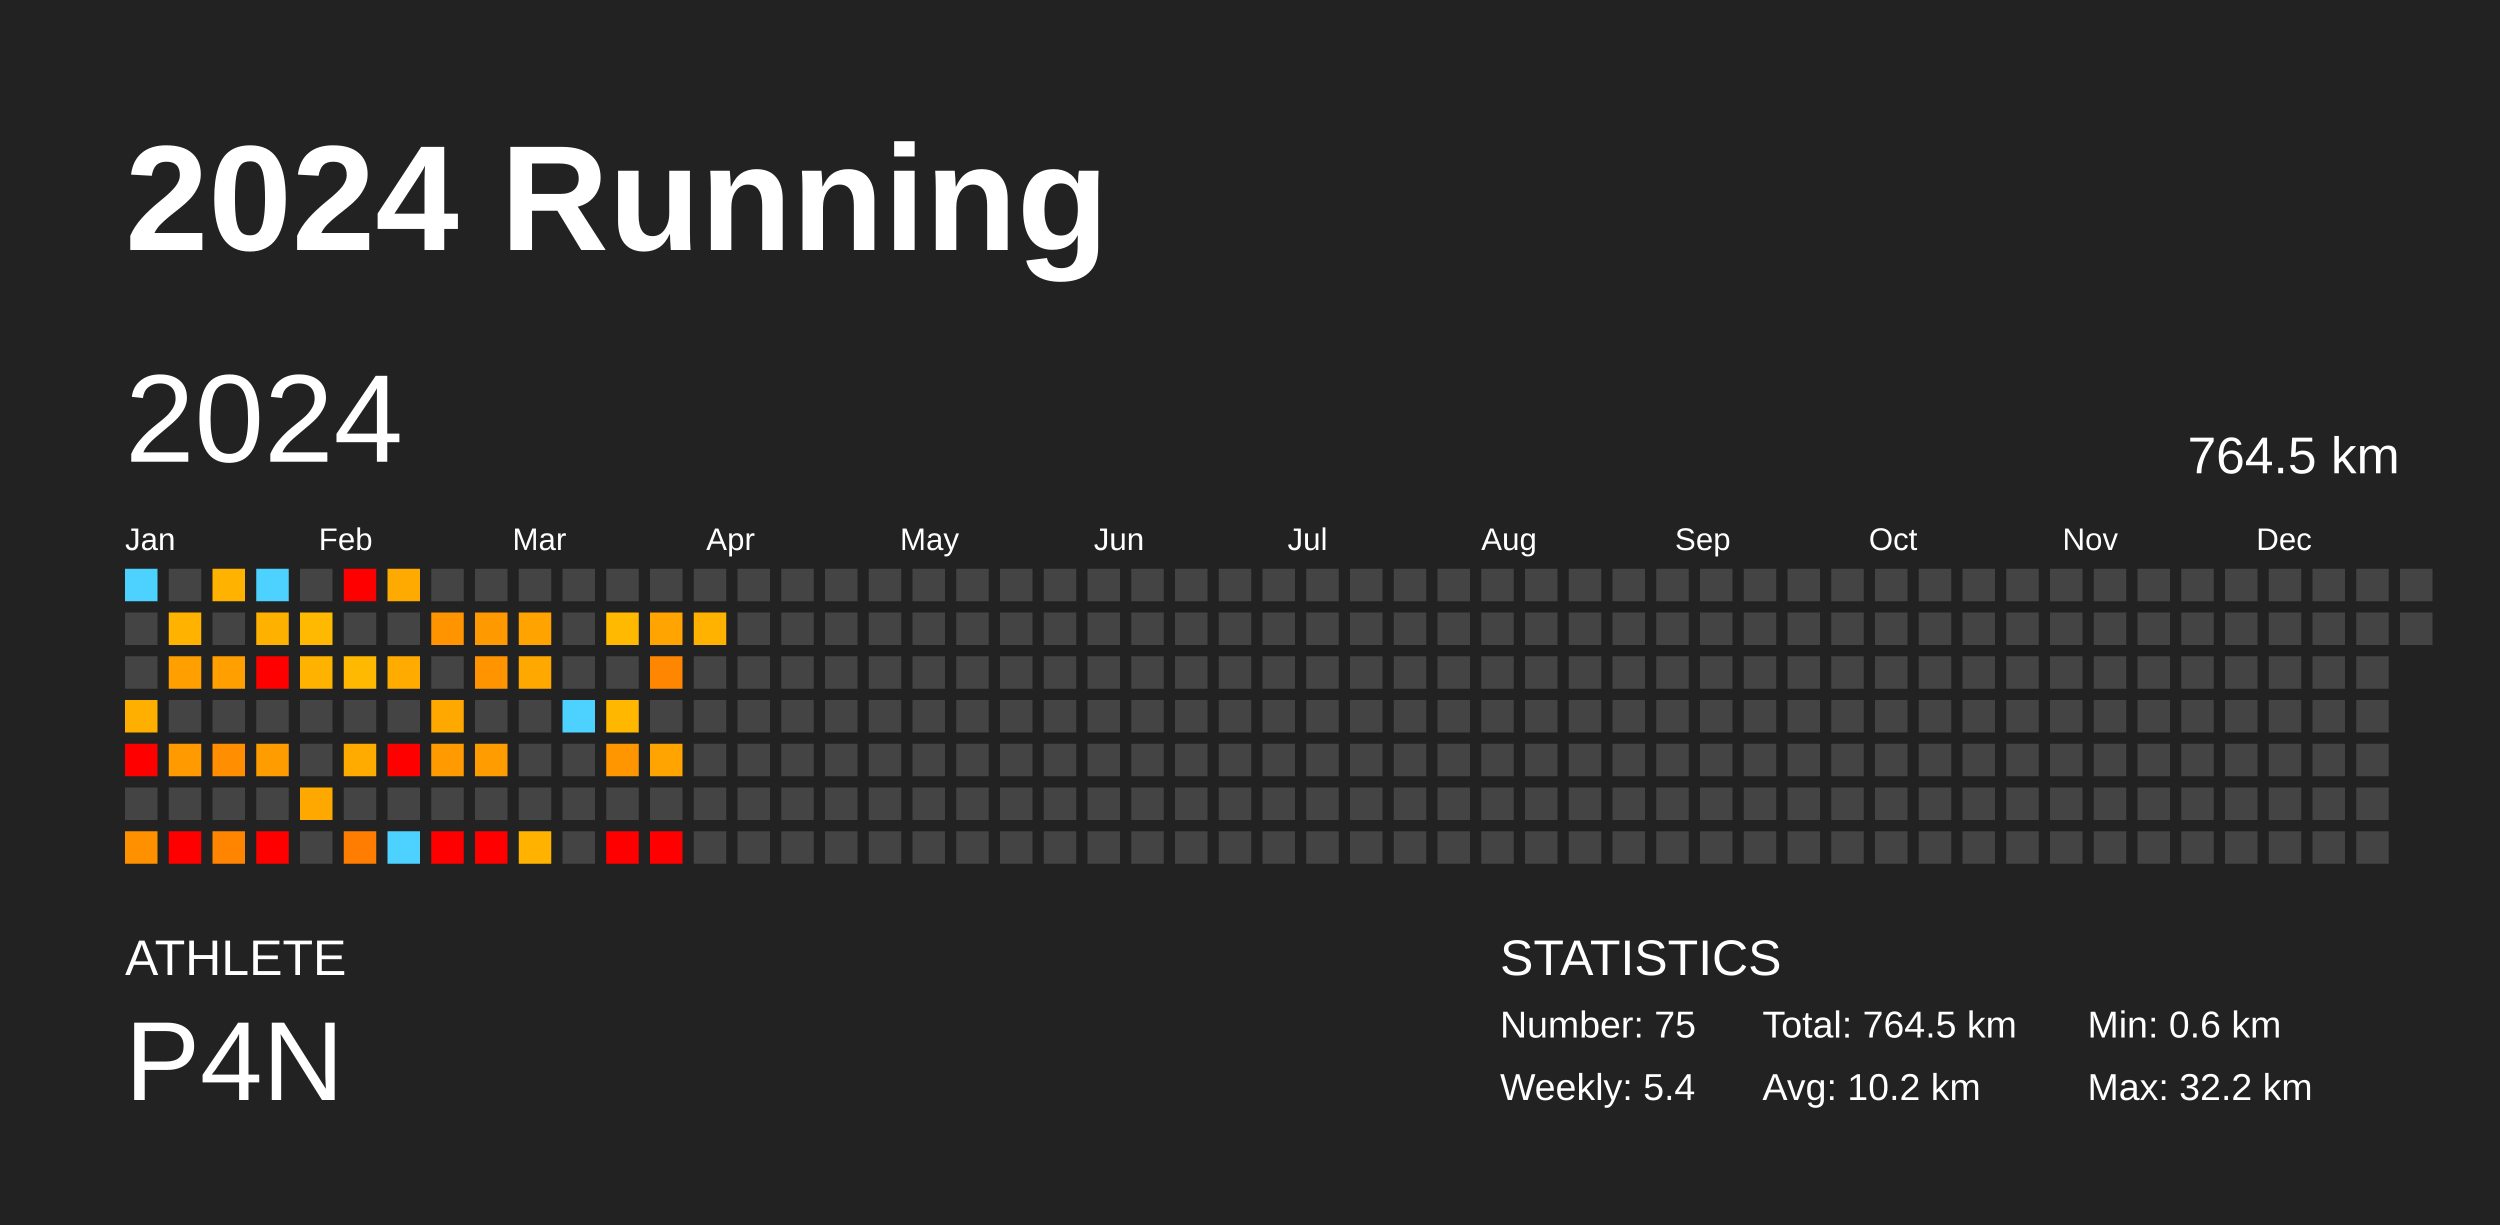
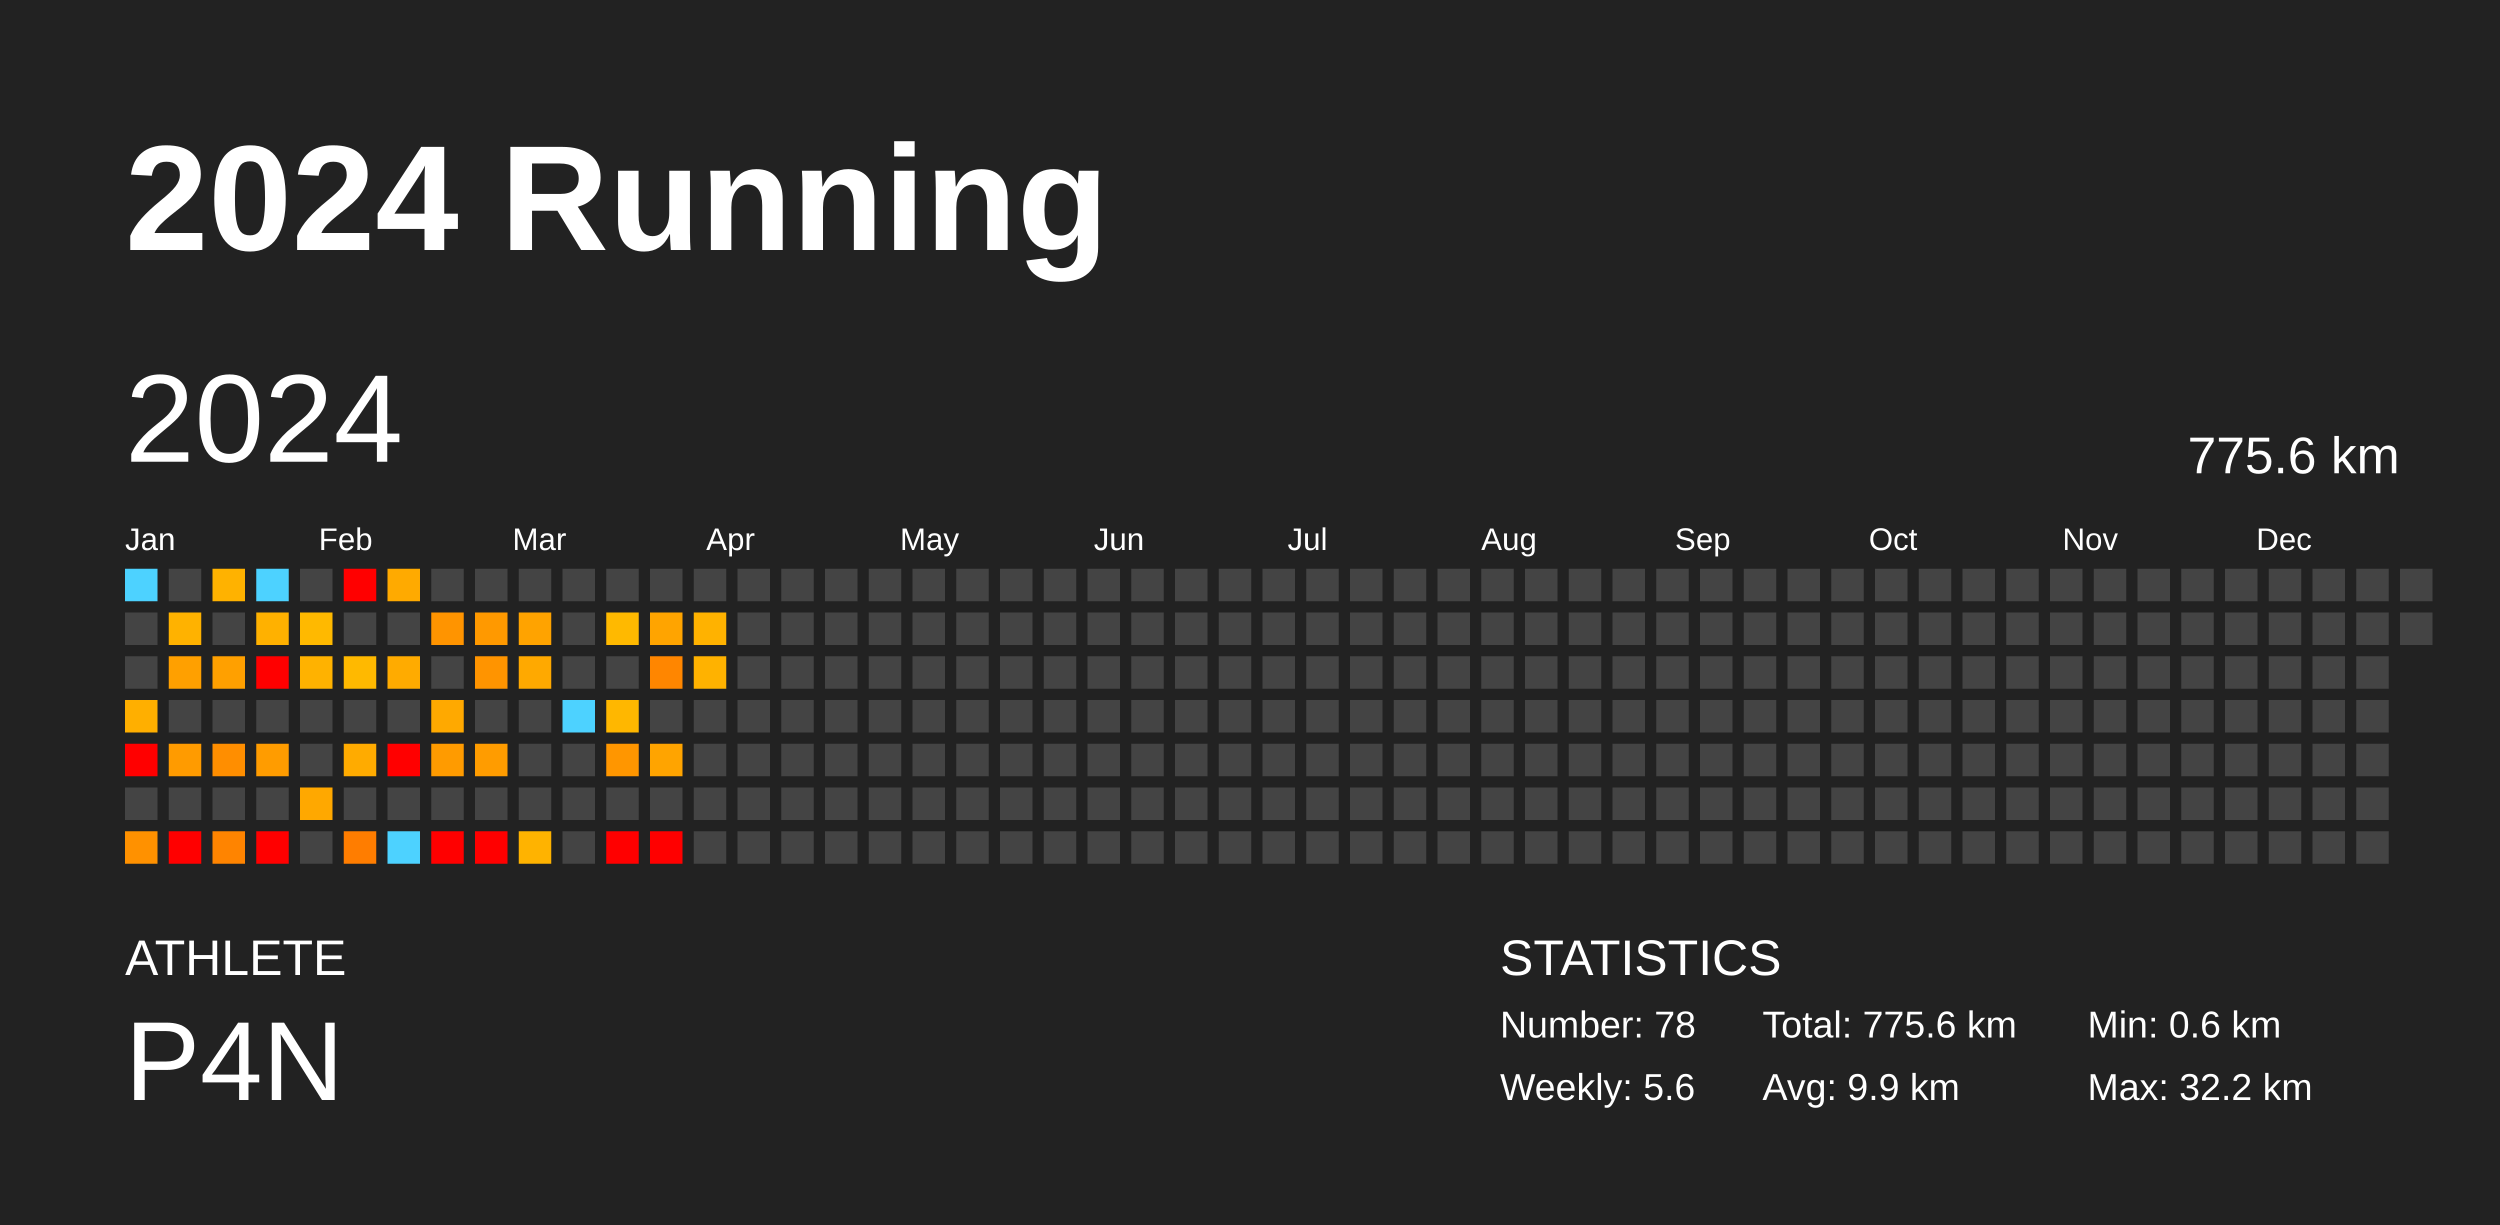
<svg xmlns="http://www.w3.org/2000/svg" baseProfile="full" height="98mm" version="1.1" viewBox="0,0,200,98" width="200mm">
  <defs />
  <rect fill="#222222" height="98" width="200" x="0" y="0" />
  <text fill="#FFFFFF" style="font-size:12px; font-family:Arial; font-weight:bold;" x="10" y="20">2024 Running</text>
  <text fill="#FFFFFF" style="font-size:4px; font-family:Arial" x="10" y="78">ATHLETE</text>
  <text fill="#FFFFFF" style="font-size:9px; font-family:Arial" x="10" y="88">P4N</text>
  <text fill="#FFFFFF" style="font-size:4px; font-family:Arial" x="120" y="78">STATISTICS</text>
-   <text fill="#FFFFFF" style="font-size:3px; font-family:Arial" x="120" y="83">Number: 75</text>
-   <text fill="#FFFFFF" style="font-size:3px; font-family:Arial" x="120" y="88">Weekly: 5.4</text>
-   <text fill="#FFFFFF" style="font-size:3px; font-family:Arial" x="141" y="83">Total: 764.5 km</text>
-   <text fill="#FFFFFF" style="font-size:3px; font-family:Arial" x="141" y="88">Avg: 10.2 km</text>
+   <text fill="#FFFFFF" style="font-size:3px; font-family:Arial" x="120" y="83">Number: 78</text>
+   <text fill="#FFFFFF" style="font-size:3px; font-family:Arial" x="120" y="88">Weekly: 5.6</text>
+   <text fill="#FFFFFF" style="font-size:3px; font-family:Arial" x="141" y="83">Total: 775.6 km</text>
+   <text fill="#FFFFFF" style="font-size:3px; font-family:Arial" x="141" y="88">Avg: 9.9 km</text>
  <text fill="#FFFFFF" style="font-size:3px; font-family:Arial" x="167" y="83">Min: 0.6 km</text>
  <text fill="#FFFFFF" style="font-size:3px; font-family:Arial" x="167" y="88">Max: 32.2 km</text>
  <text dominant-baseline="hanging" fill="#FFFFFF" style="font-size:10.0px; font-family:Arial;" x="10" y="30">2024</text>
-   <text dominant-baseline="hanging" fill="#FFFFFF" style="font-size:4.125px; font-family:Arial;" x="175" y="35">764.5 km</text>
+   <text dominant-baseline="hanging" fill="#FFFFFF" style="font-size:4.125px; font-family:Arial;" x="175" y="35">775.6 km</text>
  <text fill="#FFFFFF" style="font-size:2.5px; font-family:Arial" x="10.0" y="44">Jan</text>
  <text fill="#FFFFFF" style="font-size:2.5px; font-family:Arial" x="25.5" y="44">Feb</text>
  <text fill="#FFFFFF" style="font-size:2.5px; font-family:Arial" x="41.0" y="44">Mar</text>
  <text fill="#FFFFFF" style="font-size:2.5px; font-family:Arial" x="56.5" y="44">Apr</text>
  <text fill="#FFFFFF" style="font-size:2.5px; font-family:Arial" x="72.0" y="44">May</text>
  <text fill="#FFFFFF" style="font-size:2.5px; font-family:Arial" x="87.5" y="44">Jun</text>
  <text fill="#FFFFFF" style="font-size:2.5px; font-family:Arial" x="103.0" y="44">Jul</text>
  <text fill="#FFFFFF" style="font-size:2.5px; font-family:Arial" x="118.5" y="44">Aug</text>
  <text fill="#FFFFFF" style="font-size:2.5px; font-family:Arial" x="134.0" y="44">Sep</text>
  <text fill="#FFFFFF" style="font-size:2.5px; font-family:Arial" x="149.5" y="44">Oct</text>
  <text fill="#FFFFFF" style="font-size:2.5px; font-family:Arial" x="165.0" y="44">Nov</text>
  <text fill="#FFFFFF" style="font-size:2.5px; font-family:Arial" x="180.5" y="44">Dec</text>
  <rect fill="#4dd2ff" height="2.6" width="2.6" x="10.0" y="45.5" />
  <rect fill="#444444" height="2.6" width="2.6" x="10.0" y="49.0" />
  <rect fill="#444444" height="2.6" width="2.6" x="10.0" y="52.5" />
  <rect fill="#ffaf00" height="2.6" width="2.6" x="10.0" y="56.0" />
  <rect fill="red" height="2.6" width="2.6" x="10.0" y="59.5" />
  <rect fill="#444444" height="2.6" width="2.6" x="10.0" y="63.0" />
  <rect fill="#ff9100" height="2.6" width="2.6" x="10.0" y="66.5" />
  <rect fill="#444444" height="2.6" width="2.6" x="13.5" y="45.5" />
  <rect fill="#ffb200" height="2.6" width="2.6" x="13.5" y="49.0" />
  <rect fill="#ffa000" height="2.6" width="2.6" x="13.5" y="52.5" />
  <rect fill="#444444" height="2.6" width="2.6" x="13.5" y="56.0" />
  <rect fill="#ff9b00" height="2.6" width="2.6" x="13.5" y="59.5" />
  <rect fill="#444444" height="2.6" width="2.6" x="13.5" y="63.0" />
  <rect fill="red" height="2.6" width="2.6" x="13.5" y="66.5" />
  <rect fill="#ffb200" height="2.6" width="2.6" x="17.0" y="45.5" />
  <rect fill="#444444" height="2.6" width="2.6" x="17.0" y="49.0" />
  <rect fill="#ffa000" height="2.6" width="2.6" x="17.0" y="52.5" />
  <rect fill="#444444" height="2.6" width="2.6" x="17.0" y="56.0" />
  <rect fill="#ff8e00" height="2.6" width="2.6" x="17.0" y="59.5" />
  <rect fill="#444444" height="2.6" width="2.6" x="17.0" y="63.0" />
  <rect fill="#ff8400" height="2.6" width="2.6" x="17.0" y="66.5" />
  <rect fill="#4dd2ff" height="2.6" width="2.6" x="20.5" y="45.5" />
  <rect fill="#ffb100" height="2.6" width="2.6" x="20.5" y="49.0" />
  <rect fill="red" height="2.6" width="2.6" x="20.5" y="52.5" />
  <rect fill="#444444" height="2.6" width="2.6" x="20.5" y="56.0" />
  <rect fill="#ff9c00" height="2.6" width="2.6" x="20.5" y="59.5" />
  <rect fill="#444444" height="2.6" width="2.6" x="20.5" y="63.0" />
  <rect fill="red" height="2.6" width="2.6" x="20.5" y="66.5" />
  <rect fill="#444444" height="2.6" width="2.6" x="24.0" y="45.5" />
  <rect fill="#ffb900" height="2.6" width="2.6" x="24.0" y="49.0" />
  <rect fill="#ffb200" height="2.6" width="2.6" x="24.0" y="52.5" />
  <rect fill="#444444" height="2.6" width="2.6" x="24.0" y="56.0" />
  <rect fill="#444444" height="2.6" width="2.6" x="24.0" y="59.5" />
  <rect fill="#ffa800" height="2.6" width="2.6" x="24.0" y="63.0" />
  <rect fill="#444444" height="2.6" width="2.6" x="24.0" y="66.5" />
  <rect fill="red" height="2.6" width="2.6" x="27.5" y="45.5" />
  <rect fill="#444444" height="2.6" width="2.6" x="27.5" y="49.0" />
  <rect fill="#ffb900" height="2.6" width="2.6" x="27.5" y="52.5" />
  <rect fill="#444444" height="2.6" width="2.6" x="27.5" y="56.0" />
  <rect fill="#ffab00" height="2.6" width="2.6" x="27.5" y="59.5" />
  <rect fill="#444444" height="2.6" width="2.6" x="27.5" y="63.0" />
  <rect fill="#ff7d00" height="2.6" width="2.6" x="27.5" y="66.5" />
  <rect fill="#ffaa00" height="2.6" width="2.6" x="31.0" y="45.5" />
  <rect fill="#444444" height="2.6" width="2.6" x="31.0" y="49.0" />
  <rect fill="#ffab00" height="2.6" width="2.6" x="31.0" y="52.5" />
  <rect fill="#444444" height="2.6" width="2.6" x="31.0" y="56.0" />
  <rect fill="red" height="2.6" width="2.6" x="31.0" y="59.5" />
  <rect fill="#444444" height="2.6" width="2.6" x="31.0" y="63.0" />
  <rect fill="#4dd2ff" height="2.6" width="2.6" x="31.0" y="66.5" />
  <rect fill="#444444" height="2.6" width="2.6" x="34.5" y="45.5" />
  <rect fill="#ff9400" height="2.6" width="2.6" x="34.5" y="49.0" />
  <rect fill="#444444" height="2.6" width="2.6" x="34.5" y="52.5" />
  <rect fill="#ffa900" height="2.6" width="2.6" x="34.5" y="56.0" />
  <rect fill="#ff9b00" height="2.6" width="2.6" x="34.5" y="59.5" />
  <rect fill="#444444" height="2.6" width="2.6" x="34.5" y="63.0" />
  <rect fill="red" height="2.6" width="2.6" x="34.5" y="66.5" />
  <rect fill="#444444" height="2.6" width="2.6" x="38.0" y="45.5" />
  <rect fill="#ff9900" height="2.6" width="2.6" x="38.0" y="49.0" />
  <rect fill="#ff9400" height="2.6" width="2.6" x="38.0" y="52.5" />
  <rect fill="#444444" height="2.6" width="2.6" x="38.0" y="56.0" />
  <rect fill="#ff9c00" height="2.6" width="2.6" x="38.0" y="59.5" />
  <rect fill="#444444" height="2.6" width="2.6" x="38.0" y="63.0" />
  <rect fill="red" height="2.6" width="2.6" x="38.0" y="66.5" />
  <rect fill="#444444" height="2.6" width="2.6" x="41.5" y="45.5" />
  <rect fill="#ffa300" height="2.6" width="2.6" x="41.5" y="49.0" />
  <rect fill="#ffa900" height="2.6" width="2.6" x="41.5" y="52.5" />
  <rect fill="#444444" height="2.6" width="2.6" x="41.5" y="56.0" />
  <rect fill="#444444" height="2.6" width="2.6" x="41.5" y="59.5" />
  <rect fill="#444444" height="2.6" width="2.6" x="41.5" y="63.0" />
  <rect fill="#ffb300" height="2.6" width="2.6" x="41.5" y="66.5" />
  <rect fill="#444444" height="2.6" width="2.6" x="45.0" y="45.5" />
  <rect fill="#444444" height="2.6" width="2.6" x="45.0" y="49.0" />
  <rect fill="#444444" height="2.6" width="2.6" x="45.0" y="52.5" />
  <rect fill="#4dd2ff" height="2.6" width="2.6" x="45.0" y="56.0" />
  <rect fill="#444444" height="2.6" width="2.6" x="45.0" y="59.5" />
  <rect fill="#444444" height="2.6" width="2.6" x="45.0" y="63.0" />
  <rect fill="#444444" height="2.6" width="2.6" x="45.0" y="66.5" />
  <rect fill="#444444" height="2.6" width="2.6" x="48.5" y="45.5" />
  <rect fill="#ffb900" height="2.6" width="2.6" x="48.5" y="49.0" />
  <rect fill="#444444" height="2.6" width="2.6" x="48.5" y="52.5" />
  <rect fill="#ffb700" height="2.6" width="2.6" x="48.5" y="56.0" />
  <rect fill="#ff9600" height="2.6" width="2.6" x="48.5" y="59.5" />
  <rect fill="#444444" height="2.6" width="2.6" x="48.5" y="63.0" />
  <rect fill="red" height="2.6" width="2.6" x="48.5" y="66.5" />
  <rect fill="#444444" height="2.6" width="2.6" x="52.0" y="45.5" />
  <rect fill="#ffa400" height="2.6" width="2.6" x="52.0" y="49.0" />
  <rect fill="#ff8600" height="2.6" width="2.6" x="52.0" y="52.5" />
  <rect fill="#444444" height="2.6" width="2.6" x="52.0" y="56.0" />
  <rect fill="#ffa400" height="2.6" width="2.6" x="52.0" y="59.5" />
  <rect fill="#444444" height="2.6" width="2.6" x="52.0" y="63.0" />
  <rect fill="red" height="2.6" width="2.6" x="52.0" y="66.5" />
  <rect fill="#444444" height="2.6" width="2.6" x="55.5" y="45.5" />
  <rect fill="#ffb200" height="2.6" width="2.6" x="55.5" y="49.0" />
-   <rect fill="#444444" height="2.6" width="2.6" x="55.5" y="52.5" />
+   <rect fill="#ffb200" height="2.6" width="2.6" x="55.5" y="52.5" />
  <rect fill="#444444" height="2.6" width="2.6" x="55.5" y="56.0" />
  <rect fill="#444444" height="2.6" width="2.6" x="55.5" y="59.5" />
  <rect fill="#444444" height="2.6" width="2.6" x="55.5" y="63.0" />
  <rect fill="#444444" height="2.6" width="2.6" x="55.5" y="66.5" />
  <rect fill="#444444" height="2.6" width="2.6" x="59.0" y="45.5" />
  <rect fill="#444444" height="2.6" width="2.6" x="59.0" y="49.0" />
  <rect fill="#444444" height="2.6" width="2.6" x="59.0" y="52.5" />
  <rect fill="#444444" height="2.6" width="2.6" x="59.0" y="56.0" />
  <rect fill="#444444" height="2.6" width="2.6" x="59.0" y="59.5" />
  <rect fill="#444444" height="2.6" width="2.6" x="59.0" y="63.0" />
  <rect fill="#444444" height="2.6" width="2.6" x="59.0" y="66.5" />
  <rect fill="#444444" height="2.6" width="2.6" x="62.5" y="45.5" />
  <rect fill="#444444" height="2.6" width="2.6" x="62.5" y="49.0" />
  <rect fill="#444444" height="2.6" width="2.6" x="62.5" y="52.5" />
  <rect fill="#444444" height="2.6" width="2.6" x="62.5" y="56.0" />
  <rect fill="#444444" height="2.6" width="2.6" x="62.5" y="59.5" />
  <rect fill="#444444" height="2.6" width="2.6" x="62.5" y="63.0" />
  <rect fill="#444444" height="2.6" width="2.6" x="62.5" y="66.5" />
  <rect fill="#444444" height="2.6" width="2.6" x="66.0" y="45.5" />
  <rect fill="#444444" height="2.6" width="2.6" x="66.0" y="49.0" />
  <rect fill="#444444" height="2.6" width="2.6" x="66.0" y="52.5" />
  <rect fill="#444444" height="2.6" width="2.6" x="66.0" y="56.0" />
  <rect fill="#444444" height="2.6" width="2.6" x="66.0" y="59.5" />
  <rect fill="#444444" height="2.6" width="2.6" x="66.0" y="63.0" />
  <rect fill="#444444" height="2.6" width="2.6" x="66.0" y="66.5" />
  <rect fill="#444444" height="2.6" width="2.6" x="69.5" y="45.5" />
  <rect fill="#444444" height="2.6" width="2.6" x="69.5" y="49.0" />
  <rect fill="#444444" height="2.6" width="2.6" x="69.5" y="52.5" />
  <rect fill="#444444" height="2.6" width="2.6" x="69.5" y="56.0" />
  <rect fill="#444444" height="2.6" width="2.6" x="69.5" y="59.5" />
  <rect fill="#444444" height="2.6" width="2.6" x="69.5" y="63.0" />
  <rect fill="#444444" height="2.6" width="2.6" x="69.5" y="66.5" />
  <rect fill="#444444" height="2.6" width="2.6" x="73.0" y="45.5" />
  <rect fill="#444444" height="2.6" width="2.6" x="73.0" y="49.0" />
  <rect fill="#444444" height="2.6" width="2.6" x="73.0" y="52.5" />
  <rect fill="#444444" height="2.6" width="2.6" x="73.0" y="56.0" />
  <rect fill="#444444" height="2.6" width="2.6" x="73.0" y="59.5" />
  <rect fill="#444444" height="2.6" width="2.6" x="73.0" y="63.0" />
  <rect fill="#444444" height="2.6" width="2.6" x="73.0" y="66.5" />
  <rect fill="#444444" height="2.6" width="2.6" x="76.5" y="45.5" />
  <rect fill="#444444" height="2.6" width="2.6" x="76.5" y="49.0" />
  <rect fill="#444444" height="2.6" width="2.6" x="76.5" y="52.5" />
  <rect fill="#444444" height="2.6" width="2.6" x="76.5" y="56.0" />
  <rect fill="#444444" height="2.6" width="2.6" x="76.5" y="59.5" />
  <rect fill="#444444" height="2.6" width="2.6" x="76.5" y="63.0" />
  <rect fill="#444444" height="2.6" width="2.6" x="76.5" y="66.5" />
  <rect fill="#444444" height="2.6" width="2.6" x="80.0" y="45.5" />
  <rect fill="#444444" height="2.6" width="2.6" x="80.0" y="49.0" />
  <rect fill="#444444" height="2.6" width="2.6" x="80.0" y="52.5" />
  <rect fill="#444444" height="2.6" width="2.6" x="80.0" y="56.0" />
  <rect fill="#444444" height="2.6" width="2.6" x="80.0" y="59.5" />
  <rect fill="#444444" height="2.6" width="2.6" x="80.0" y="63.0" />
  <rect fill="#444444" height="2.6" width="2.6" x="80.0" y="66.5" />
  <rect fill="#444444" height="2.6" width="2.6" x="83.5" y="45.5" />
  <rect fill="#444444" height="2.6" width="2.6" x="83.5" y="49.0" />
  <rect fill="#444444" height="2.6" width="2.6" x="83.5" y="52.5" />
  <rect fill="#444444" height="2.6" width="2.6" x="83.5" y="56.0" />
  <rect fill="#444444" height="2.6" width="2.6" x="83.5" y="59.5" />
  <rect fill="#444444" height="2.6" width="2.6" x="83.5" y="63.0" />
  <rect fill="#444444" height="2.6" width="2.6" x="83.5" y="66.5" />
  <rect fill="#444444" height="2.6" width="2.6" x="87.0" y="45.5" />
  <rect fill="#444444" height="2.6" width="2.6" x="87.0" y="49.0" />
  <rect fill="#444444" height="2.6" width="2.6" x="87.0" y="52.5" />
  <rect fill="#444444" height="2.6" width="2.6" x="87.0" y="56.0" />
  <rect fill="#444444" height="2.6" width="2.6" x="87.0" y="59.5" />
  <rect fill="#444444" height="2.6" width="2.6" x="87.0" y="63.0" />
  <rect fill="#444444" height="2.6" width="2.6" x="87.0" y="66.5" />
  <rect fill="#444444" height="2.6" width="2.6" x="90.5" y="45.5" />
  <rect fill="#444444" height="2.6" width="2.6" x="90.5" y="49.0" />
  <rect fill="#444444" height="2.6" width="2.6" x="90.5" y="52.5" />
  <rect fill="#444444" height="2.6" width="2.6" x="90.5" y="56.0" />
  <rect fill="#444444" height="2.6" width="2.6" x="90.5" y="59.5" />
  <rect fill="#444444" height="2.6" width="2.6" x="90.5" y="63.0" />
  <rect fill="#444444" height="2.6" width="2.6" x="90.5" y="66.5" />
  <rect fill="#444444" height="2.6" width="2.6" x="94.0" y="45.5" />
  <rect fill="#444444" height="2.6" width="2.6" x="94.0" y="49.0" />
  <rect fill="#444444" height="2.6" width="2.6" x="94.0" y="52.5" />
  <rect fill="#444444" height="2.6" width="2.6" x="94.0" y="56.0" />
  <rect fill="#444444" height="2.6" width="2.6" x="94.0" y="59.5" />
  <rect fill="#444444" height="2.6" width="2.6" x="94.0" y="63.0" />
  <rect fill="#444444" height="2.6" width="2.6" x="94.0" y="66.5" />
  <rect fill="#444444" height="2.6" width="2.6" x="97.5" y="45.5" />
  <rect fill="#444444" height="2.6" width="2.6" x="97.5" y="49.0" />
  <rect fill="#444444" height="2.6" width="2.6" x="97.5" y="52.5" />
  <rect fill="#444444" height="2.6" width="2.6" x="97.5" y="56.0" />
  <rect fill="#444444" height="2.6" width="2.6" x="97.5" y="59.5" />
  <rect fill="#444444" height="2.6" width="2.6" x="97.5" y="63.0" />
  <rect fill="#444444" height="2.6" width="2.6" x="97.5" y="66.5" />
  <rect fill="#444444" height="2.6" width="2.6" x="101.0" y="45.5" />
  <rect fill="#444444" height="2.6" width="2.6" x="101.0" y="49.0" />
  <rect fill="#444444" height="2.6" width="2.6" x="101.0" y="52.5" />
  <rect fill="#444444" height="2.6" width="2.6" x="101.0" y="56.0" />
  <rect fill="#444444" height="2.6" width="2.6" x="101.0" y="59.5" />
  <rect fill="#444444" height="2.6" width="2.6" x="101.0" y="63.0" />
  <rect fill="#444444" height="2.6" width="2.6" x="101.0" y="66.5" />
  <rect fill="#444444" height="2.6" width="2.6" x="104.5" y="45.5" />
  <rect fill="#444444" height="2.6" width="2.6" x="104.5" y="49.0" />
  <rect fill="#444444" height="2.6" width="2.6" x="104.5" y="52.5" />
  <rect fill="#444444" height="2.6" width="2.6" x="104.5" y="56.0" />
  <rect fill="#444444" height="2.6" width="2.6" x="104.5" y="59.5" />
  <rect fill="#444444" height="2.6" width="2.6" x="104.5" y="63.0" />
  <rect fill="#444444" height="2.6" width="2.6" x="104.5" y="66.5" />
  <rect fill="#444444" height="2.6" width="2.6" x="108.0" y="45.5" />
  <rect fill="#444444" height="2.6" width="2.6" x="108.0" y="49.0" />
  <rect fill="#444444" height="2.6" width="2.6" x="108.0" y="52.5" />
  <rect fill="#444444" height="2.6" width="2.6" x="108.0" y="56.0" />
  <rect fill="#444444" height="2.6" width="2.6" x="108.0" y="59.5" />
  <rect fill="#444444" height="2.6" width="2.6" x="108.0" y="63.0" />
  <rect fill="#444444" height="2.6" width="2.6" x="108.0" y="66.5" />
  <rect fill="#444444" height="2.6" width="2.6" x="111.5" y="45.5" />
  <rect fill="#444444" height="2.6" width="2.6" x="111.5" y="49.0" />
  <rect fill="#444444" height="2.6" width="2.6" x="111.5" y="52.5" />
  <rect fill="#444444" height="2.6" width="2.6" x="111.5" y="56.0" />
  <rect fill="#444444" height="2.6" width="2.6" x="111.5" y="59.5" />
  <rect fill="#444444" height="2.6" width="2.6" x="111.5" y="63.0" />
  <rect fill="#444444" height="2.6" width="2.6" x="111.5" y="66.5" />
  <rect fill="#444444" height="2.6" width="2.6" x="115.0" y="45.5" />
  <rect fill="#444444" height="2.6" width="2.6" x="115.0" y="49.0" />
  <rect fill="#444444" height="2.6" width="2.6" x="115.0" y="52.5" />
  <rect fill="#444444" height="2.6" width="2.6" x="115.0" y="56.0" />
  <rect fill="#444444" height="2.6" width="2.6" x="115.0" y="59.5" />
  <rect fill="#444444" height="2.6" width="2.6" x="115.0" y="63.0" />
  <rect fill="#444444" height="2.6" width="2.6" x="115.0" y="66.5" />
  <rect fill="#444444" height="2.6" width="2.6" x="118.5" y="45.5" />
  <rect fill="#444444" height="2.6" width="2.6" x="118.5" y="49.0" />
  <rect fill="#444444" height="2.6" width="2.6" x="118.5" y="52.5" />
  <rect fill="#444444" height="2.6" width="2.6" x="118.5" y="56.0" />
  <rect fill="#444444" height="2.6" width="2.6" x="118.5" y="59.5" />
  <rect fill="#444444" height="2.6" width="2.6" x="118.5" y="63.0" />
  <rect fill="#444444" height="2.6" width="2.6" x="118.5" y="66.5" />
  <rect fill="#444444" height="2.6" width="2.6" x="122.0" y="45.5" />
  <rect fill="#444444" height="2.6" width="2.6" x="122.0" y="49.0" />
  <rect fill="#444444" height="2.6" width="2.6" x="122.0" y="52.5" />
  <rect fill="#444444" height="2.6" width="2.6" x="122.0" y="56.0" />
  <rect fill="#444444" height="2.6" width="2.6" x="122.0" y="59.5" />
  <rect fill="#444444" height="2.6" width="2.6" x="122.0" y="63.0" />
  <rect fill="#444444" height="2.6" width="2.6" x="122.0" y="66.5" />
  <rect fill="#444444" height="2.6" width="2.6" x="125.5" y="45.5" />
  <rect fill="#444444" height="2.6" width="2.6" x="125.5" y="49.0" />
  <rect fill="#444444" height="2.6" width="2.6" x="125.5" y="52.5" />
  <rect fill="#444444" height="2.6" width="2.6" x="125.5" y="56.0" />
  <rect fill="#444444" height="2.6" width="2.6" x="125.5" y="59.5" />
  <rect fill="#444444" height="2.6" width="2.6" x="125.5" y="63.0" />
  <rect fill="#444444" height="2.6" width="2.6" x="125.5" y="66.5" />
  <rect fill="#444444" height="2.6" width="2.6" x="129.0" y="45.5" />
  <rect fill="#444444" height="2.6" width="2.6" x="129.0" y="49.0" />
  <rect fill="#444444" height="2.6" width="2.6" x="129.0" y="52.5" />
  <rect fill="#444444" height="2.6" width="2.6" x="129.0" y="56.0" />
  <rect fill="#444444" height="2.6" width="2.6" x="129.0" y="59.5" />
  <rect fill="#444444" height="2.6" width="2.6" x="129.0" y="63.0" />
  <rect fill="#444444" height="2.6" width="2.6" x="129.0" y="66.5" />
  <rect fill="#444444" height="2.6" width="2.6" x="132.5" y="45.5" />
  <rect fill="#444444" height="2.6" width="2.6" x="132.5" y="49.0" />
  <rect fill="#444444" height="2.6" width="2.6" x="132.5" y="52.5" />
  <rect fill="#444444" height="2.6" width="2.6" x="132.5" y="56.0" />
  <rect fill="#444444" height="2.6" width="2.6" x="132.5" y="59.5" />
  <rect fill="#444444" height="2.6" width="2.6" x="132.5" y="63.0" />
  <rect fill="#444444" height="2.6" width="2.6" x="132.5" y="66.5" />
  <rect fill="#444444" height="2.6" width="2.6" x="136.0" y="45.5" />
  <rect fill="#444444" height="2.6" width="2.6" x="136.0" y="49.0" />
  <rect fill="#444444" height="2.6" width="2.6" x="136.0" y="52.5" />
  <rect fill="#444444" height="2.6" width="2.6" x="136.0" y="56.0" />
  <rect fill="#444444" height="2.6" width="2.6" x="136.0" y="59.5" />
  <rect fill="#444444" height="2.6" width="2.6" x="136.0" y="63.0" />
  <rect fill="#444444" height="2.6" width="2.6" x="136.0" y="66.5" />
  <rect fill="#444444" height="2.6" width="2.6" x="139.5" y="45.5" />
  <rect fill="#444444" height="2.6" width="2.6" x="139.5" y="49.0" />
  <rect fill="#444444" height="2.6" width="2.6" x="139.5" y="52.5" />
  <rect fill="#444444" height="2.6" width="2.6" x="139.5" y="56.0" />
  <rect fill="#444444" height="2.6" width="2.6" x="139.5" y="59.5" />
  <rect fill="#444444" height="2.6" width="2.6" x="139.5" y="63.0" />
  <rect fill="#444444" height="2.6" width="2.6" x="139.5" y="66.5" />
  <rect fill="#444444" height="2.6" width="2.6" x="143.0" y="45.5" />
  <rect fill="#444444" height="2.6" width="2.6" x="143.0" y="49.0" />
  <rect fill="#444444" height="2.6" width="2.6" x="143.0" y="52.5" />
  <rect fill="#444444" height="2.6" width="2.6" x="143.0" y="56.0" />
  <rect fill="#444444" height="2.6" width="2.6" x="143.0" y="59.5" />
  <rect fill="#444444" height="2.6" width="2.6" x="143.0" y="63.0" />
  <rect fill="#444444" height="2.6" width="2.6" x="143.0" y="66.5" />
  <rect fill="#444444" height="2.6" width="2.6" x="146.5" y="45.5" />
  <rect fill="#444444" height="2.6" width="2.6" x="146.5" y="49.0" />
  <rect fill="#444444" height="2.6" width="2.6" x="146.5" y="52.5" />
  <rect fill="#444444" height="2.6" width="2.6" x="146.5" y="56.0" />
  <rect fill="#444444" height="2.6" width="2.6" x="146.5" y="59.5" />
  <rect fill="#444444" height="2.6" width="2.6" x="146.5" y="63.0" />
  <rect fill="#444444" height="2.6" width="2.6" x="146.5" y="66.5" />
  <rect fill="#444444" height="2.6" width="2.6" x="150.0" y="45.5" />
  <rect fill="#444444" height="2.6" width="2.6" x="150.0" y="49.0" />
  <rect fill="#444444" height="2.6" width="2.6" x="150.0" y="52.5" />
  <rect fill="#444444" height="2.6" width="2.6" x="150.0" y="56.0" />
  <rect fill="#444444" height="2.6" width="2.6" x="150.0" y="59.5" />
  <rect fill="#444444" height="2.6" width="2.6" x="150.0" y="63.0" />
  <rect fill="#444444" height="2.6" width="2.6" x="150.0" y="66.5" />
  <rect fill="#444444" height="2.6" width="2.6" x="153.5" y="45.5" />
  <rect fill="#444444" height="2.6" width="2.6" x="153.5" y="49.0" />
  <rect fill="#444444" height="2.6" width="2.6" x="153.5" y="52.5" />
  <rect fill="#444444" height="2.6" width="2.6" x="153.5" y="56.0" />
  <rect fill="#444444" height="2.6" width="2.6" x="153.5" y="59.5" />
  <rect fill="#444444" height="2.6" width="2.6" x="153.5" y="63.0" />
  <rect fill="#444444" height="2.6" width="2.6" x="153.5" y="66.5" />
  <rect fill="#444444" height="2.6" width="2.6" x="157.0" y="45.5" />
  <rect fill="#444444" height="2.6" width="2.6" x="157.0" y="49.0" />
  <rect fill="#444444" height="2.6" width="2.6" x="157.0" y="52.5" />
  <rect fill="#444444" height="2.6" width="2.6" x="157.0" y="56.0" />
  <rect fill="#444444" height="2.6" width="2.6" x="157.0" y="59.5" />
  <rect fill="#444444" height="2.6" width="2.6" x="157.0" y="63.0" />
  <rect fill="#444444" height="2.6" width="2.6" x="157.0" y="66.5" />
  <rect fill="#444444" height="2.6" width="2.6" x="160.5" y="45.5" />
  <rect fill="#444444" height="2.6" width="2.6" x="160.5" y="49.0" />
  <rect fill="#444444" height="2.6" width="2.6" x="160.5" y="52.5" />
  <rect fill="#444444" height="2.6" width="2.6" x="160.5" y="56.0" />
  <rect fill="#444444" height="2.6" width="2.6" x="160.5" y="59.5" />
  <rect fill="#444444" height="2.6" width="2.6" x="160.5" y="63.0" />
  <rect fill="#444444" height="2.6" width="2.6" x="160.5" y="66.5" />
  <rect fill="#444444" height="2.6" width="2.6" x="164.0" y="45.5" />
  <rect fill="#444444" height="2.6" width="2.6" x="164.0" y="49.0" />
  <rect fill="#444444" height="2.6" width="2.6" x="164.0" y="52.5" />
  <rect fill="#444444" height="2.6" width="2.6" x="164.0" y="56.0" />
  <rect fill="#444444" height="2.6" width="2.6" x="164.0" y="59.5" />
  <rect fill="#444444" height="2.6" width="2.6" x="164.0" y="63.0" />
  <rect fill="#444444" height="2.6" width="2.6" x="164.0" y="66.5" />
  <rect fill="#444444" height="2.6" width="2.6" x="167.5" y="45.5" />
  <rect fill="#444444" height="2.6" width="2.6" x="167.5" y="49.0" />
  <rect fill="#444444" height="2.6" width="2.6" x="167.5" y="52.5" />
  <rect fill="#444444" height="2.6" width="2.6" x="167.5" y="56.0" />
  <rect fill="#444444" height="2.6" width="2.6" x="167.5" y="59.5" />
  <rect fill="#444444" height="2.6" width="2.6" x="167.5" y="63.0" />
  <rect fill="#444444" height="2.6" width="2.6" x="167.5" y="66.5" />
  <rect fill="#444444" height="2.6" width="2.6" x="171.0" y="45.5" />
  <rect fill="#444444" height="2.6" width="2.6" x="171.0" y="49.0" />
  <rect fill="#444444" height="2.6" width="2.6" x="171.0" y="52.5" />
  <rect fill="#444444" height="2.6" width="2.6" x="171.0" y="56.0" />
  <rect fill="#444444" height="2.6" width="2.6" x="171.0" y="59.5" />
  <rect fill="#444444" height="2.6" width="2.6" x="171.0" y="63.0" />
  <rect fill="#444444" height="2.6" width="2.6" x="171.0" y="66.5" />
  <rect fill="#444444" height="2.6" width="2.6" x="174.5" y="45.5" />
  <rect fill="#444444" height="2.6" width="2.6" x="174.5" y="49.0" />
  <rect fill="#444444" height="2.6" width="2.6" x="174.5" y="52.5" />
  <rect fill="#444444" height="2.6" width="2.6" x="174.5" y="56.0" />
  <rect fill="#444444" height="2.6" width="2.6" x="174.5" y="59.5" />
  <rect fill="#444444" height="2.6" width="2.6" x="174.5" y="63.0" />
  <rect fill="#444444" height="2.6" width="2.6" x="174.5" y="66.5" />
  <rect fill="#444444" height="2.6" width="2.6" x="178.0" y="45.5" />
  <rect fill="#444444" height="2.6" width="2.6" x="178.0" y="49.0" />
  <rect fill="#444444" height="2.6" width="2.6" x="178.0" y="52.5" />
  <rect fill="#444444" height="2.6" width="2.6" x="178.0" y="56.0" />
  <rect fill="#444444" height="2.6" width="2.6" x="178.0" y="59.5" />
  <rect fill="#444444" height="2.6" width="2.6" x="178.0" y="63.0" />
  <rect fill="#444444" height="2.6" width="2.6" x="178.0" y="66.5" />
  <rect fill="#444444" height="2.6" width="2.6" x="181.5" y="45.5" />
  <rect fill="#444444" height="2.6" width="2.6" x="181.5" y="49.0" />
  <rect fill="#444444" height="2.6" width="2.6" x="181.5" y="52.5" />
  <rect fill="#444444" height="2.6" width="2.6" x="181.5" y="56.0" />
  <rect fill="#444444" height="2.6" width="2.6" x="181.5" y="59.5" />
  <rect fill="#444444" height="2.6" width="2.6" x="181.5" y="63.0" />
  <rect fill="#444444" height="2.6" width="2.6" x="181.5" y="66.5" />
  <rect fill="#444444" height="2.6" width="2.6" x="185.0" y="45.5" />
  <rect fill="#444444" height="2.6" width="2.6" x="185.0" y="49.0" />
  <rect fill="#444444" height="2.6" width="2.6" x="185.0" y="52.5" />
  <rect fill="#444444" height="2.6" width="2.6" x="185.0" y="56.0" />
  <rect fill="#444444" height="2.6" width="2.6" x="185.0" y="59.5" />
  <rect fill="#444444" height="2.6" width="2.6" x="185.0" y="63.0" />
  <rect fill="#444444" height="2.6" width="2.6" x="185.0" y="66.5" />
  <rect fill="#444444" height="2.6" width="2.6" x="188.5" y="45.5" />
  <rect fill="#444444" height="2.6" width="2.6" x="188.5" y="49.0" />
  <rect fill="#444444" height="2.6" width="2.6" x="188.5" y="52.5" />
  <rect fill="#444444" height="2.6" width="2.6" x="188.5" y="56.0" />
  <rect fill="#444444" height="2.6" width="2.6" x="188.5" y="59.5" />
  <rect fill="#444444" height="2.6" width="2.6" x="188.5" y="63.0" />
  <rect fill="#444444" height="2.6" width="2.6" x="188.5" y="66.5" />
  <rect fill="#444444" height="2.6" width="2.6" x="192.0" y="45.5" />
  <rect fill="#444444" height="2.6" width="2.6" x="192.0" y="49.0" />
</svg>
